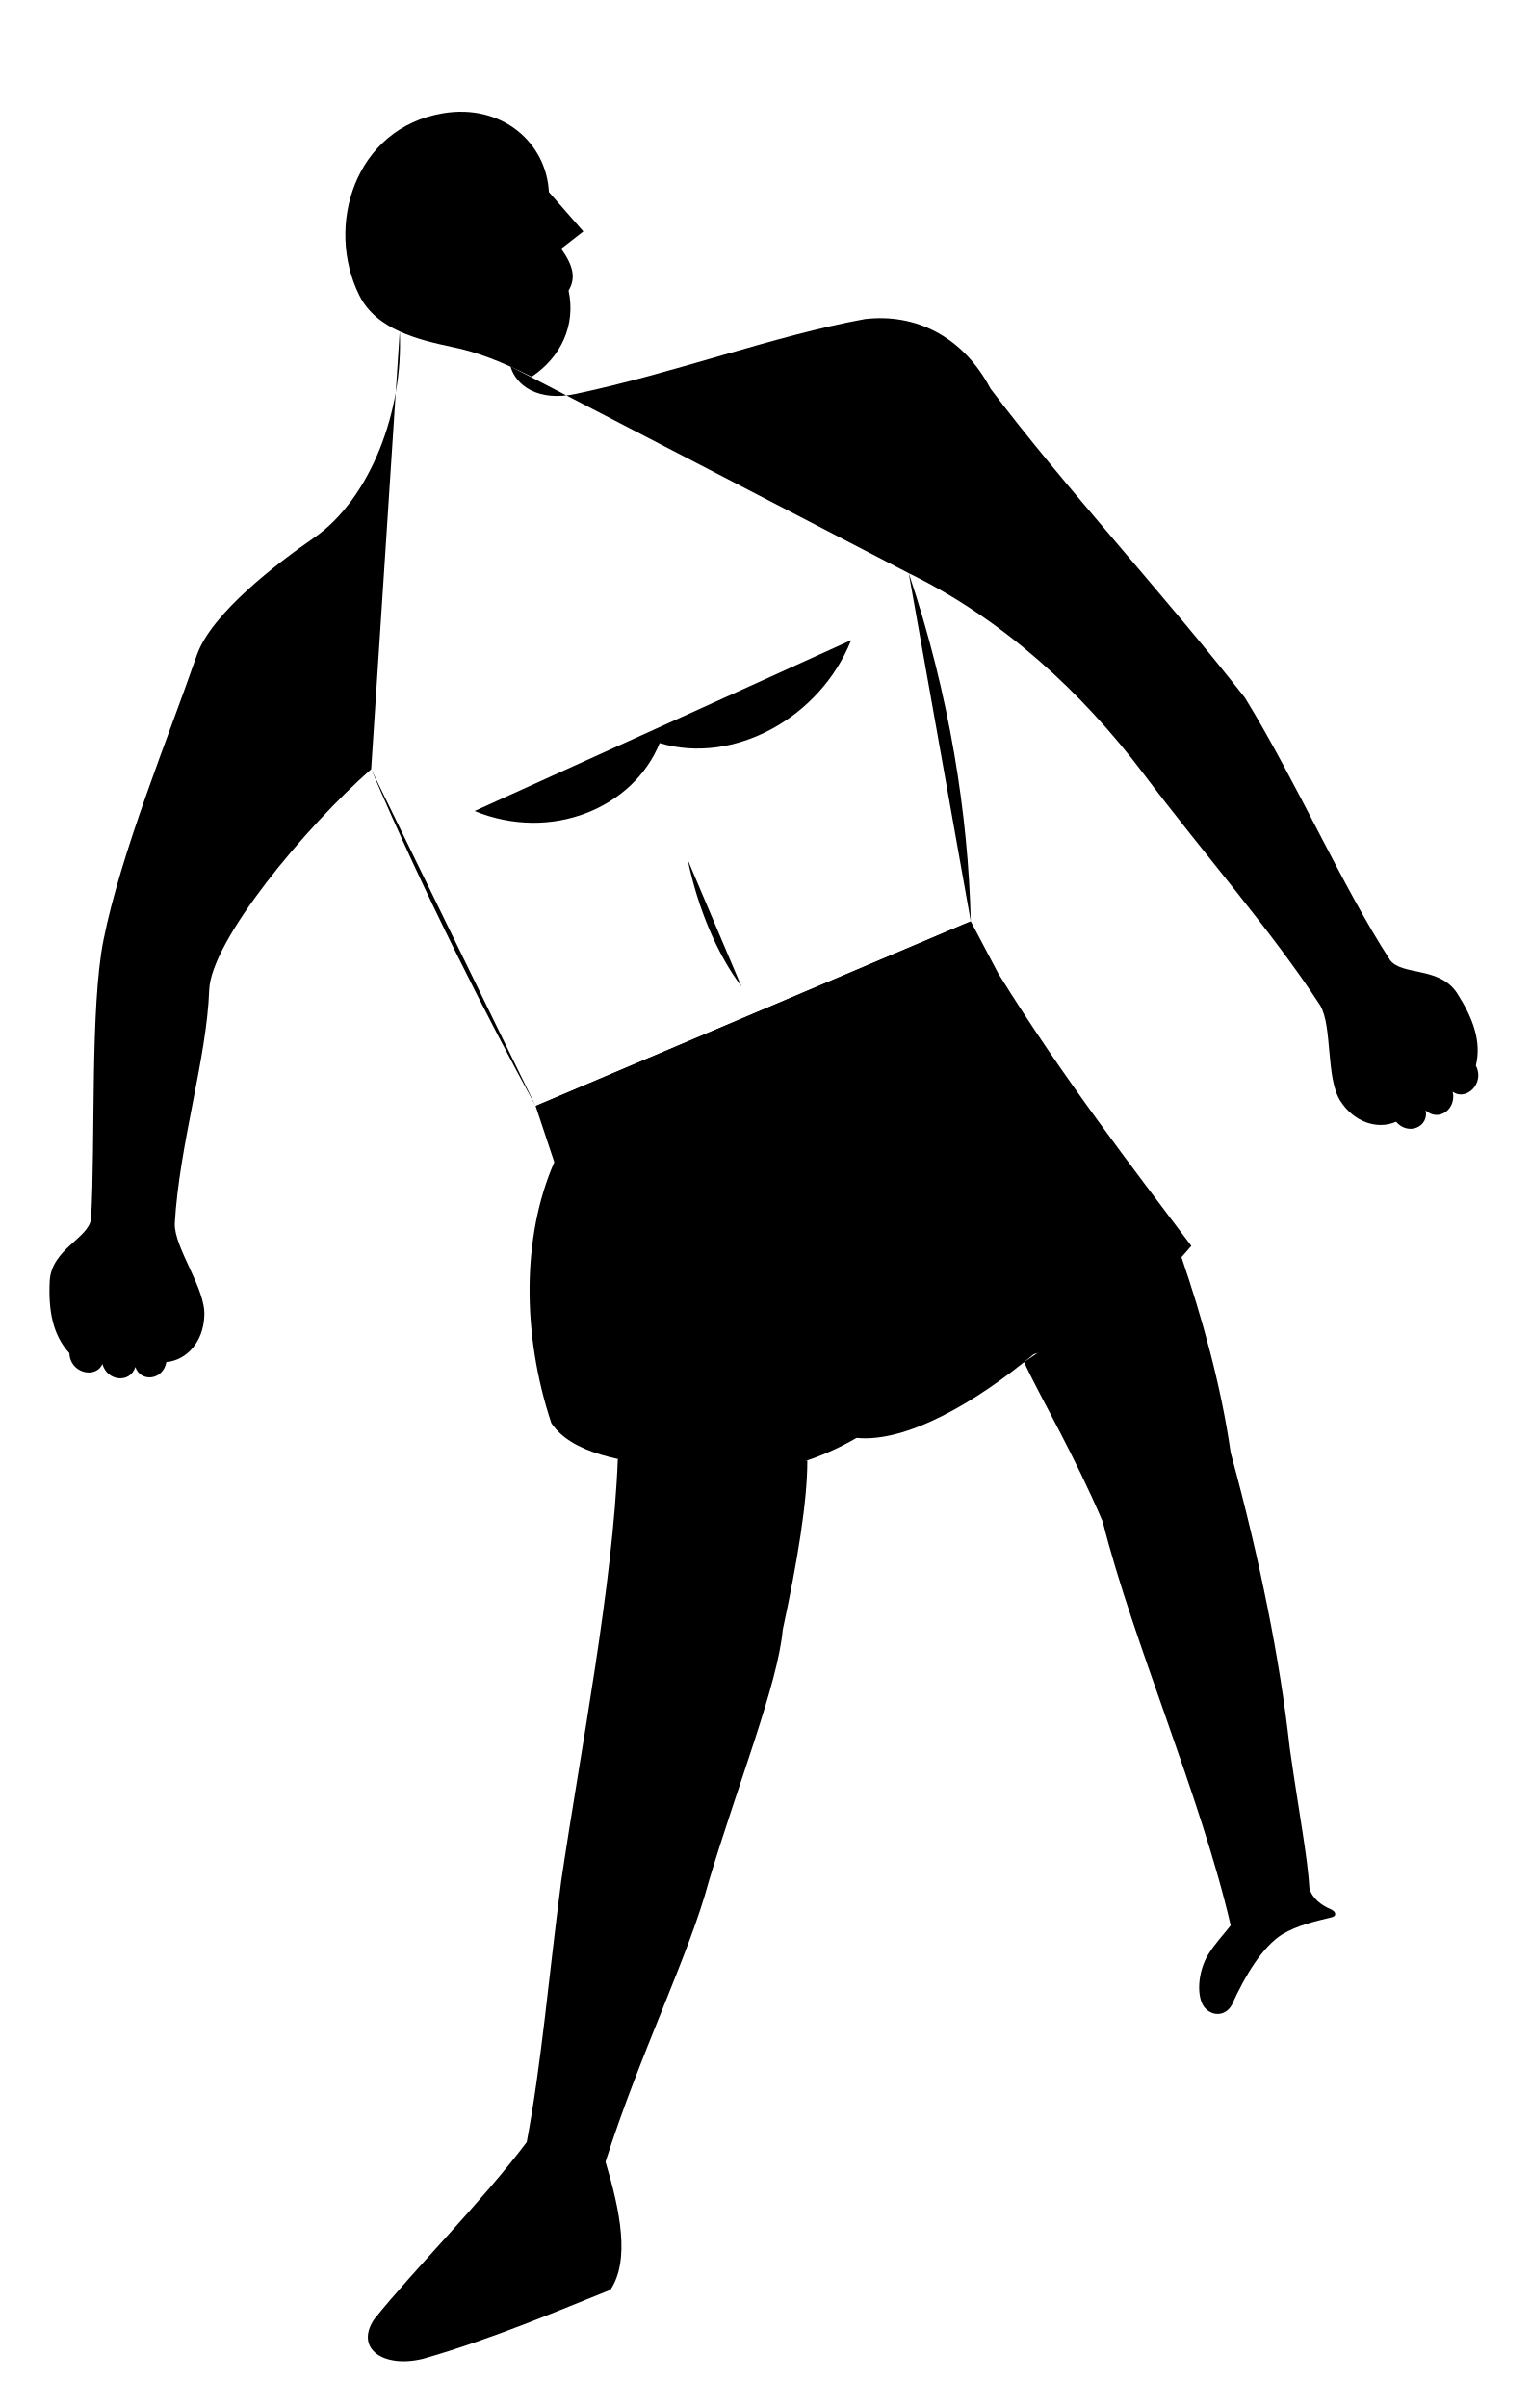
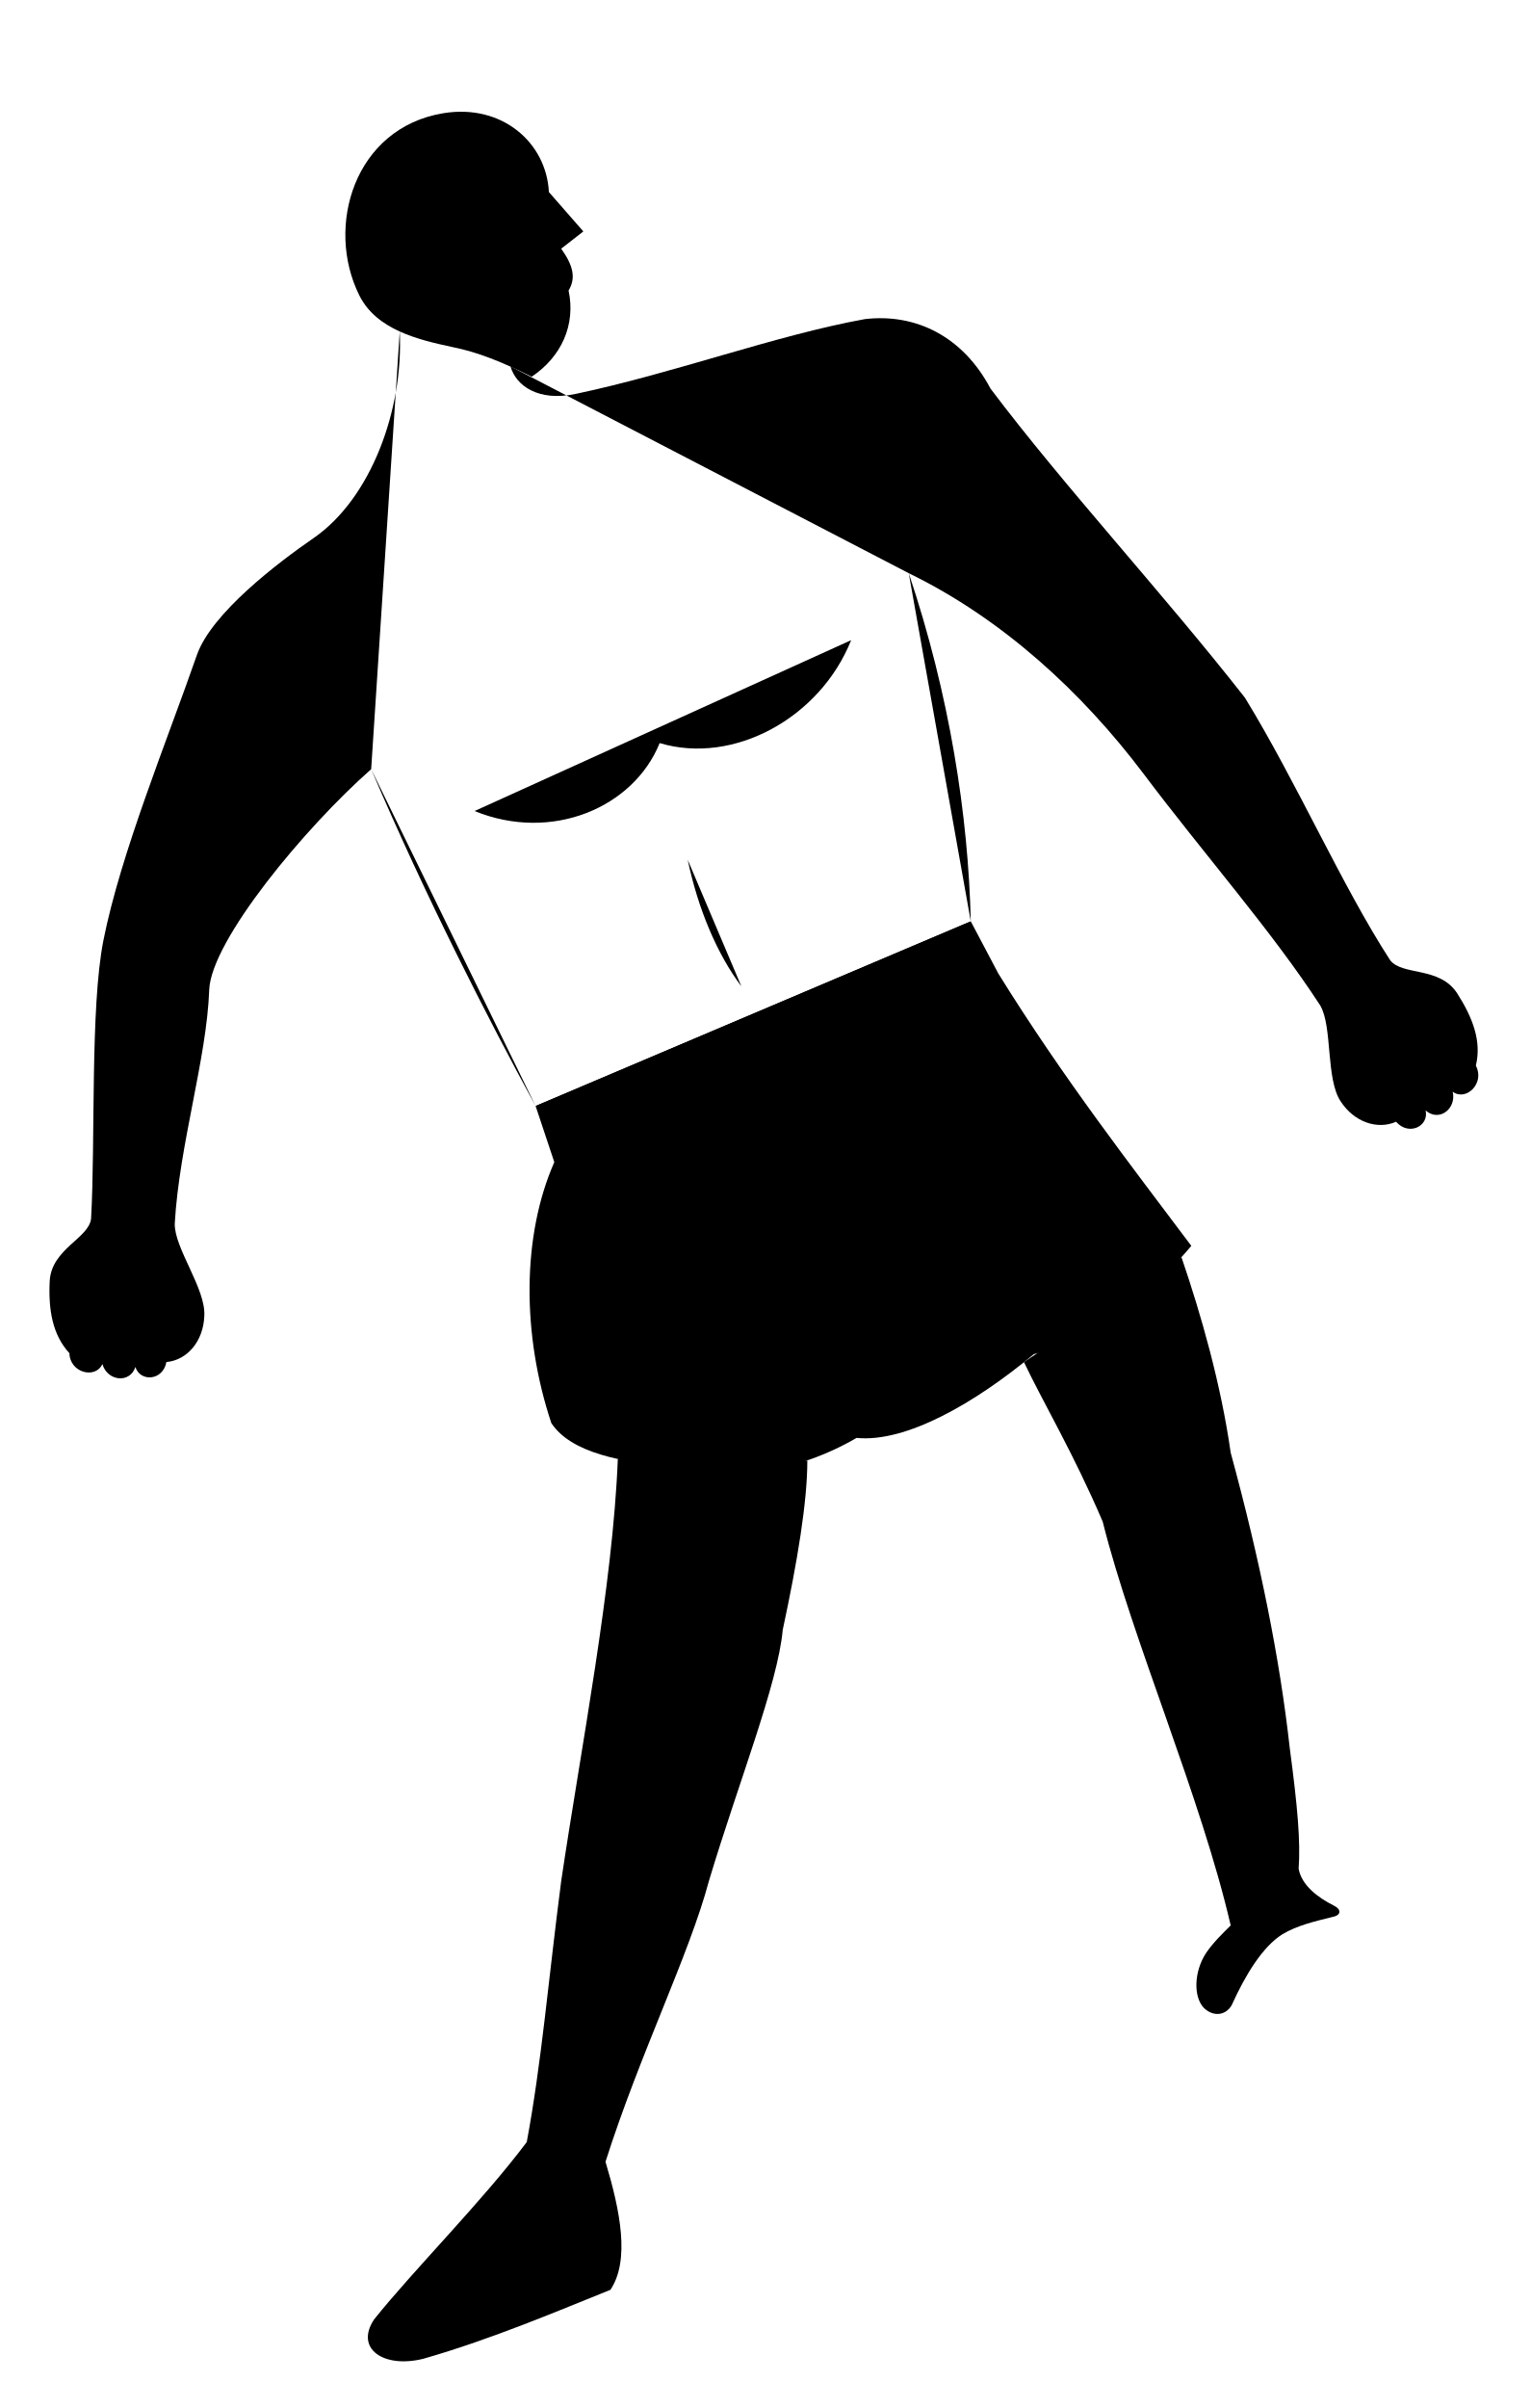
<svg xmlns="http://www.w3.org/2000/svg" viewBox="-112 -237 311 489">
  <g>
    <path d="M -39 -177 C -46 -191 -40 -211 -22 -214 C -10 -216 -1 -208 -0.5 -198 L 6.5 -190 L 2 -186.5 C 4.5 -183 5 -180.5 3.5 -178 C 5 -171 2 -164.5 -4 -160.5 C -10 -163.5 -15 -165.5 -20 -166.5 C -27 -168 -35.5 -170 -39 -177 Z" />
    <path class="fine" d="M -4.2 -192.6 C -6 -194.6 -8.8 -194.8 -10.8 -192.6 C -8.8 -191.4 -6.6 -191.4 -5 -192 M -2 -197.6 C -5.5 -198.8 -9.5 -198.6 -13 -196.8 M -3.3 -206.5 C -11 -204.5 -18 -198.5 -21.5 -190 M -23.5 -187.5 C -28 -186 -28 -179.5 -23.5 -179 M -22.5 -176 C -15 -172.5 -6 -173.5 2.5 -178.5 M 0 -172 C -2 -168.5 -4 -165.5 -6.5 -163.3 M -8 -172.8 C -10.5 -169.8 -13 -167.5 -15.5 -165.6" />
  </g>
  <g>
    <path d="M -30.8 -169.7 C -30 -153.7 -36.7 -135.8 -48.2 -127.8 C -55.6 -122.7 -69 -112.5 -72 -104 C -77.9 -87 -87.5 -63.7 -91 -46 C -93.7 -32.3 -92.6 -5.4 -93.5 10.5 C -94 14.5 -101.5 16.6 -101.9 23.1 C -102.2 29.1 -101.3 34.1 -97.9 37.8 C -97.8 41.8 -92.6 43.1 -91.2 40 C -90.2 43.5 -85.6 44 -84.5 40.6 C -83.5 43.7 -78.9 43.4 -78.2 39.6 C -73.9 39.2 -70.7 35.3 -70.5 30.3 C -70.1 24.8 -76.6 16.5 -76.5 11.5 C -75.6 -4.5 -70 -22 -69.5 -36 C -69.1 -46 -50.1 -68.9 -36.6 -80.8" />
    <path class="fine" d="M -70.7 32.3 C -76.6 33 -84.4 32.1 -90.1 27.7 M -91.2 40 C -91.7 37.2 -91.8 33.7 -91.2 30.3 M -84.5 40.6 C -84.8 38.6 -84.8 35 -84.4 32.3" />
  </g>
  <g>
    <path d="M -8.3 -162.6 C -7.2 -158.7 -2.7 -155.4 4.9 -157 C 24.9 -161.2 45.5 -168.9 63.7 -172.2 C 74 -173.4 83.6 -168.7 89.2 -158.1 C 104.1 -138.3 124.3 -116.5 140.9 -95.3 C 151.5 -78 160.6 -57.1 170.4 -42 C 172.9 -38.8 180.4 -40.8 184 -35.3 C 187.2 -30.3 189 -25.5 187.8 -20.6 C 189.7 -17 185.8 -13.3 183.1 -15.3 C 183.9 -11.8 180.3 -9.1 177.6 -11.5 C 178.3 -8.2 174.1 -6.3 171.6 -9.2 C 167.7 -7.5 163 -9.2 160.3 -13.4 C 157.3 -18 158.7 -28.5 156.2 -32.8 C 146.4 -47.9 132.6 -63.5 120.2 -80 C 107.8 -96.4 91.7 -111.3 72.6 -120.6" />
    <path class="fine" d="M 161.5 -11.8 C 167 -14.1 173.2 -18.8 176.1 -25.4 M 183.1 -15.3 C 182.2 -18.1 180.5 -21.1 178.3 -23.8 M 177.6 -11.5 C 176.9 -13.4 175.1 -16.4 173.3 -18.6" />
  </g>
  <g>
    <path d="M -36.6 -80.8 C -25.6 -55 -12.8 -30 -3.2 -12.4" />
    <path d="M 72.6 -120.6 C 80.9 -95.9 84.7 -71.4 85.2 -49.9" />
    <path class="fine" d="M -15.6 -72.3 C 0.1 -65.9 16.7 -73 22 -86.1 C 37 -81.6 54.6 -91.2 60.9 -107 M 27.7 -62.4 C 29.8 -52.4 33.7 -43.2 38.6 -36.7" />
  </g>
  <g>
    <path d="M -3.2 -12.4 C 29.4 -17.5 62.5 -31.6 85.2 -49.9 M 0.6 -0.9 C 34.1 -6.5 67.2 -20.5 90.8 -39.2" />
    <path d="M 85.2 -49.9 L 90.8 -39.3 C 104 -18 118 0 130 16 C 120 28 106 36 98 38 C 86 48 72 56 62 55 C 50 62 36 64 26 61 C 14 60 4 58 0 52 C -6 34 -6 14 0.6 -1 L -3.2 -12.4" />
    <path class="fine" d="M 20 -5.1 C 22 16 24 38 26 61 M 50 -15.4 C 54 6 58 30 62 55 M 76 -28.9 C 84 -8 92 14 98 38" />
  </g>
  <g>
    <path d="M 13.5 59.3 C 12.5 85 6 118 2 145 C -0.6 165 -2 182 -5 198 C -14 210 -28 224 -36 234 C -40 240 -34 244 -26 242 C -12 238 2 232 12 228 C 16 222 14 212 11 202 C 18 180 28 160 32 145 C 38 125 46 105 47 94 C 50 80 52 68 52 59.6" />
-     <path d="M 128 18.3 C 132 30 136 44 138 58 C 144 80 148 100 150 118 C 152 132 153.6 140 154 146.5 C 154.6 148.6 156.6 150 158.3 150.7 C 159.5 151.2 159.6 152.2 158.3 152.4 C 155 153.2 151.5 154 148.5 155.8 C 144.5 158.3 141 164 138.2 170.2 C 137 172.3 134.5 172.6 132.8 170.8 C 131 168.8 131.2 163.5 133.5 159.8 C 134.8 157.7 136.6 155.8 138 154 C 132 128 118 96 112 72 C 106 58 100 48 96 39.6" />
+     <path d="M 128 18.3 C 132 30 136 44 138 58 C 144 80 148 100 150 118 C 151.6 130 152.2 137 151.8 142.5 C 152.4 145.8 155.6 148.3 159 150 C 160.6 150.8 160.4 152 158.6 152.3 C 155 153.2 151.5 154 148.5 155.8 C 144.5 158.3 141 164 138.2 170.2 C 137 172.3 134.5 172.6 132.6 170.8 C 130.4 168.6 130.5 163.4 133 159.6 C 134.5 157.4 136.4 155.6 138 154 C 132 128 118 96 112 72 C 106 58 100 48 96 39.6" />
    <path class="fine" d="M 22 94 C 30 99 38 100 45 97 M 114 70 C 122 73 130 70 137 63" />
  </g>
</svg>
